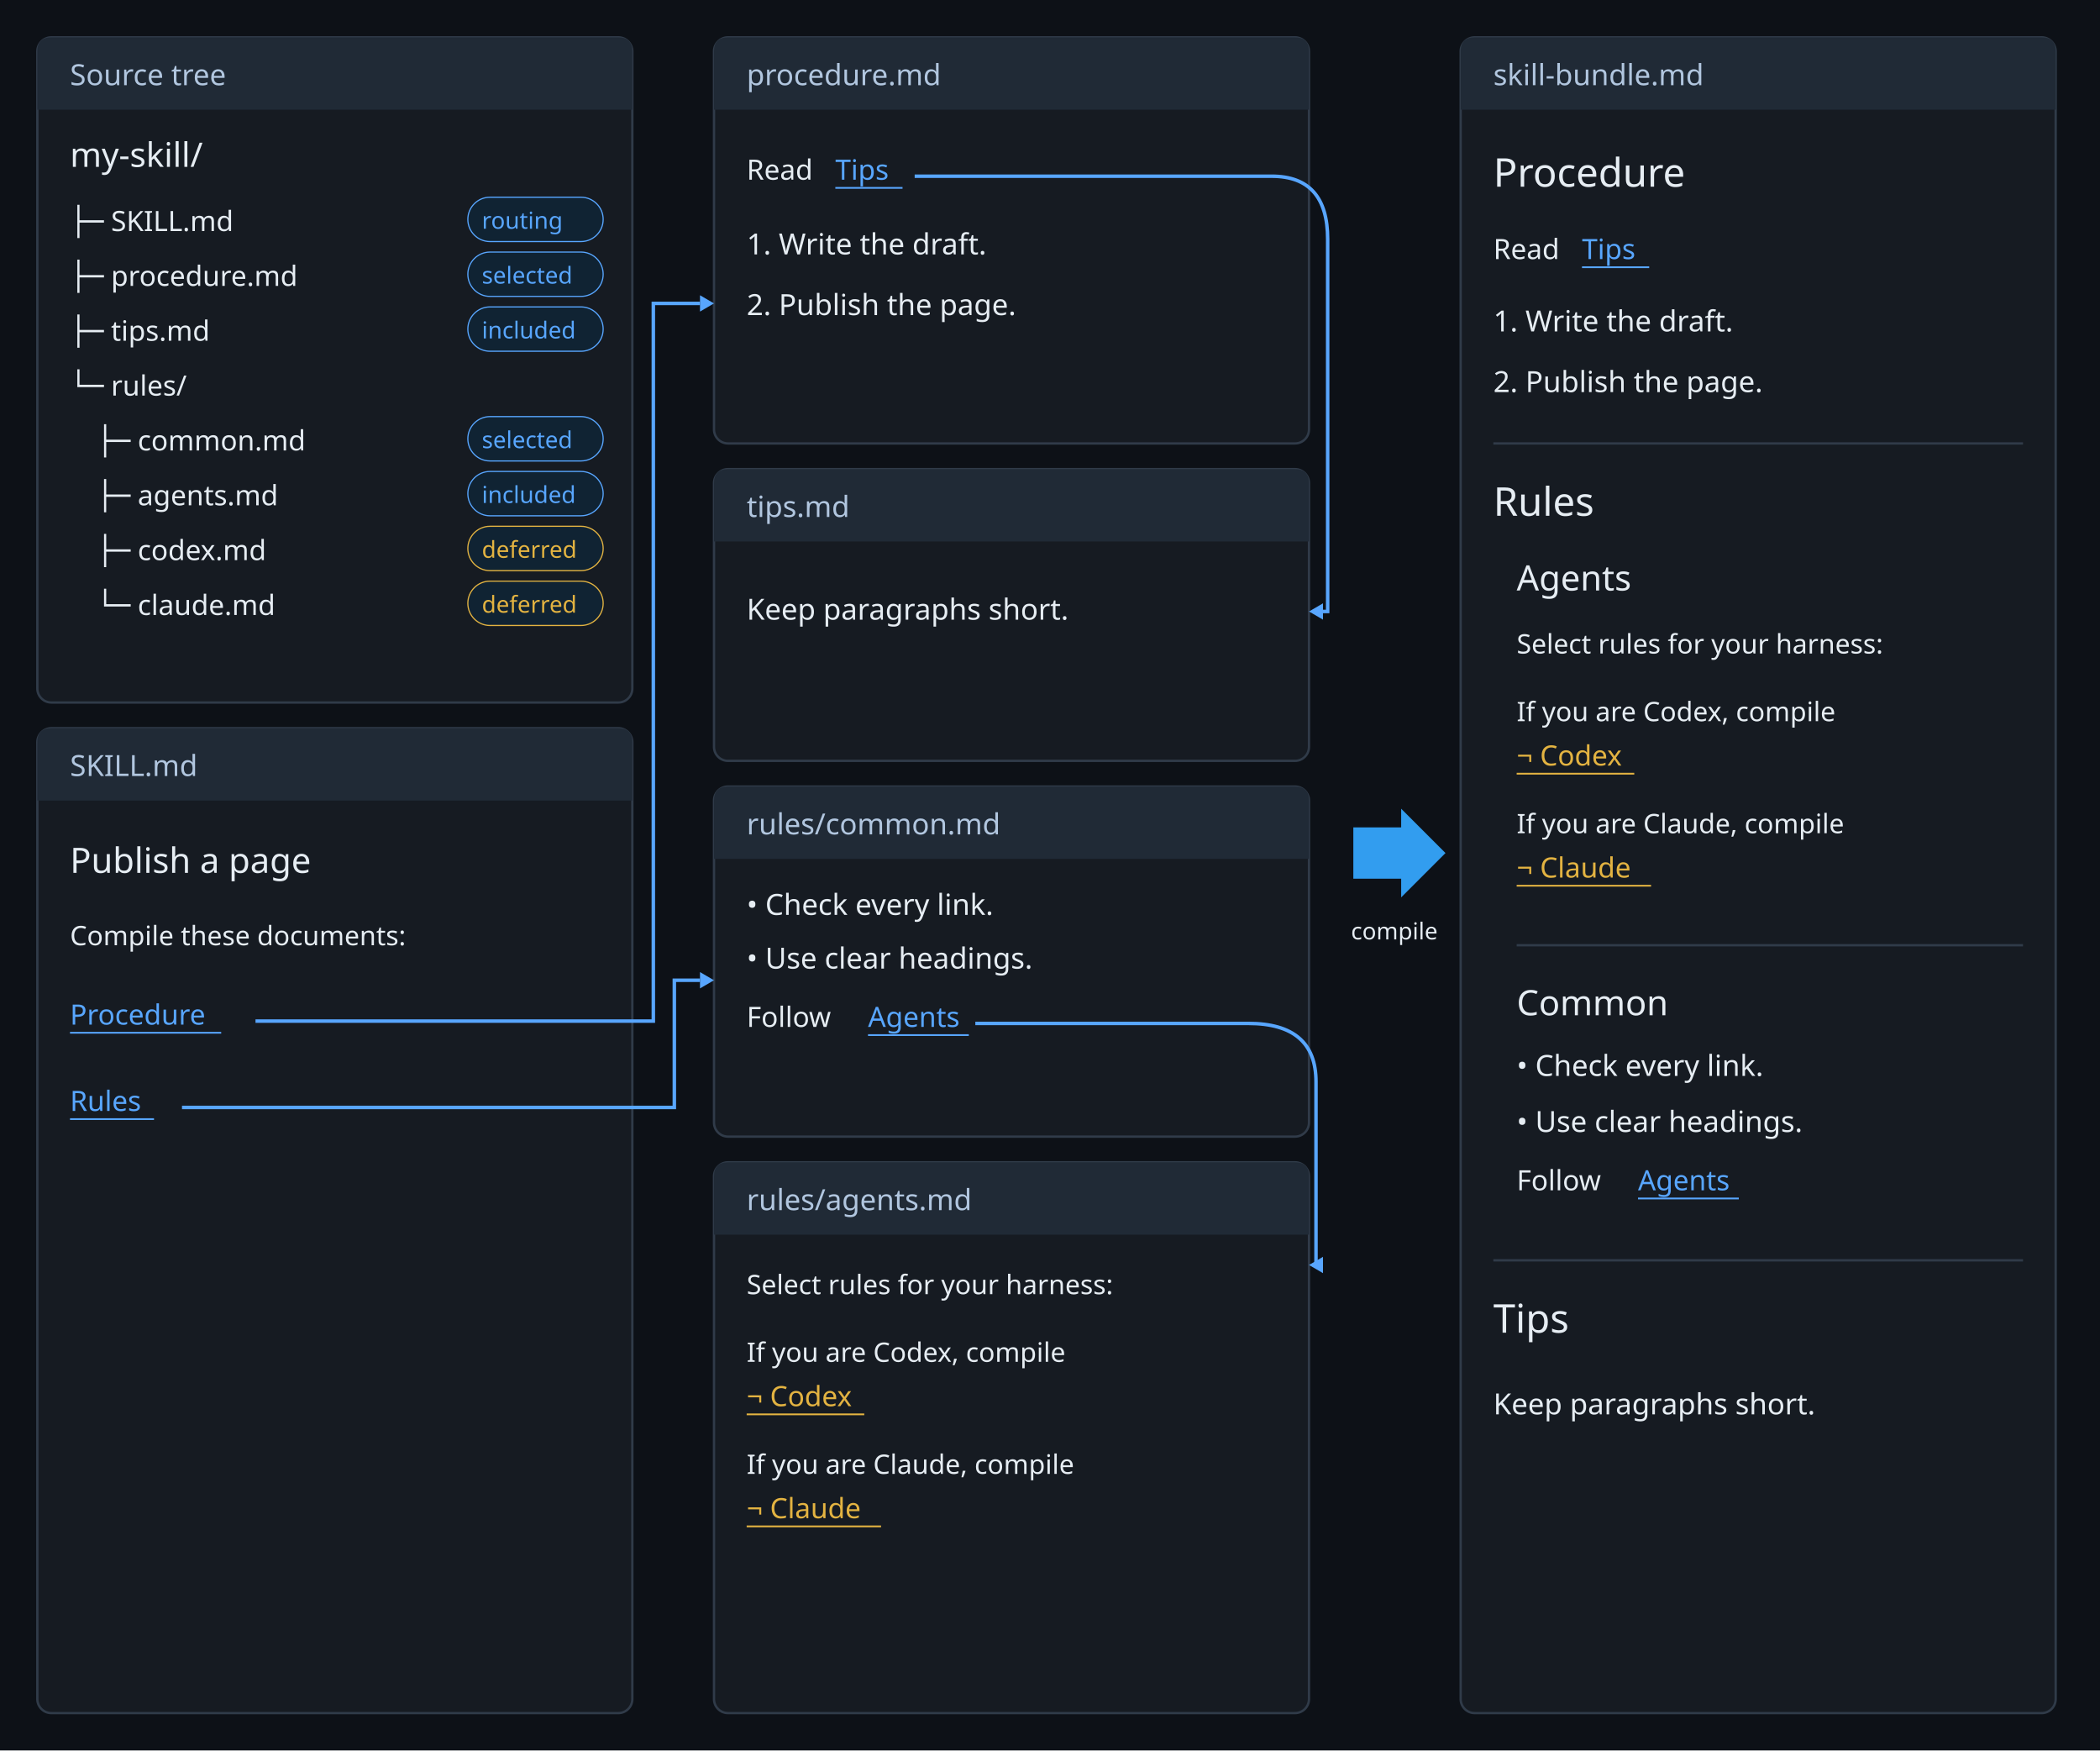
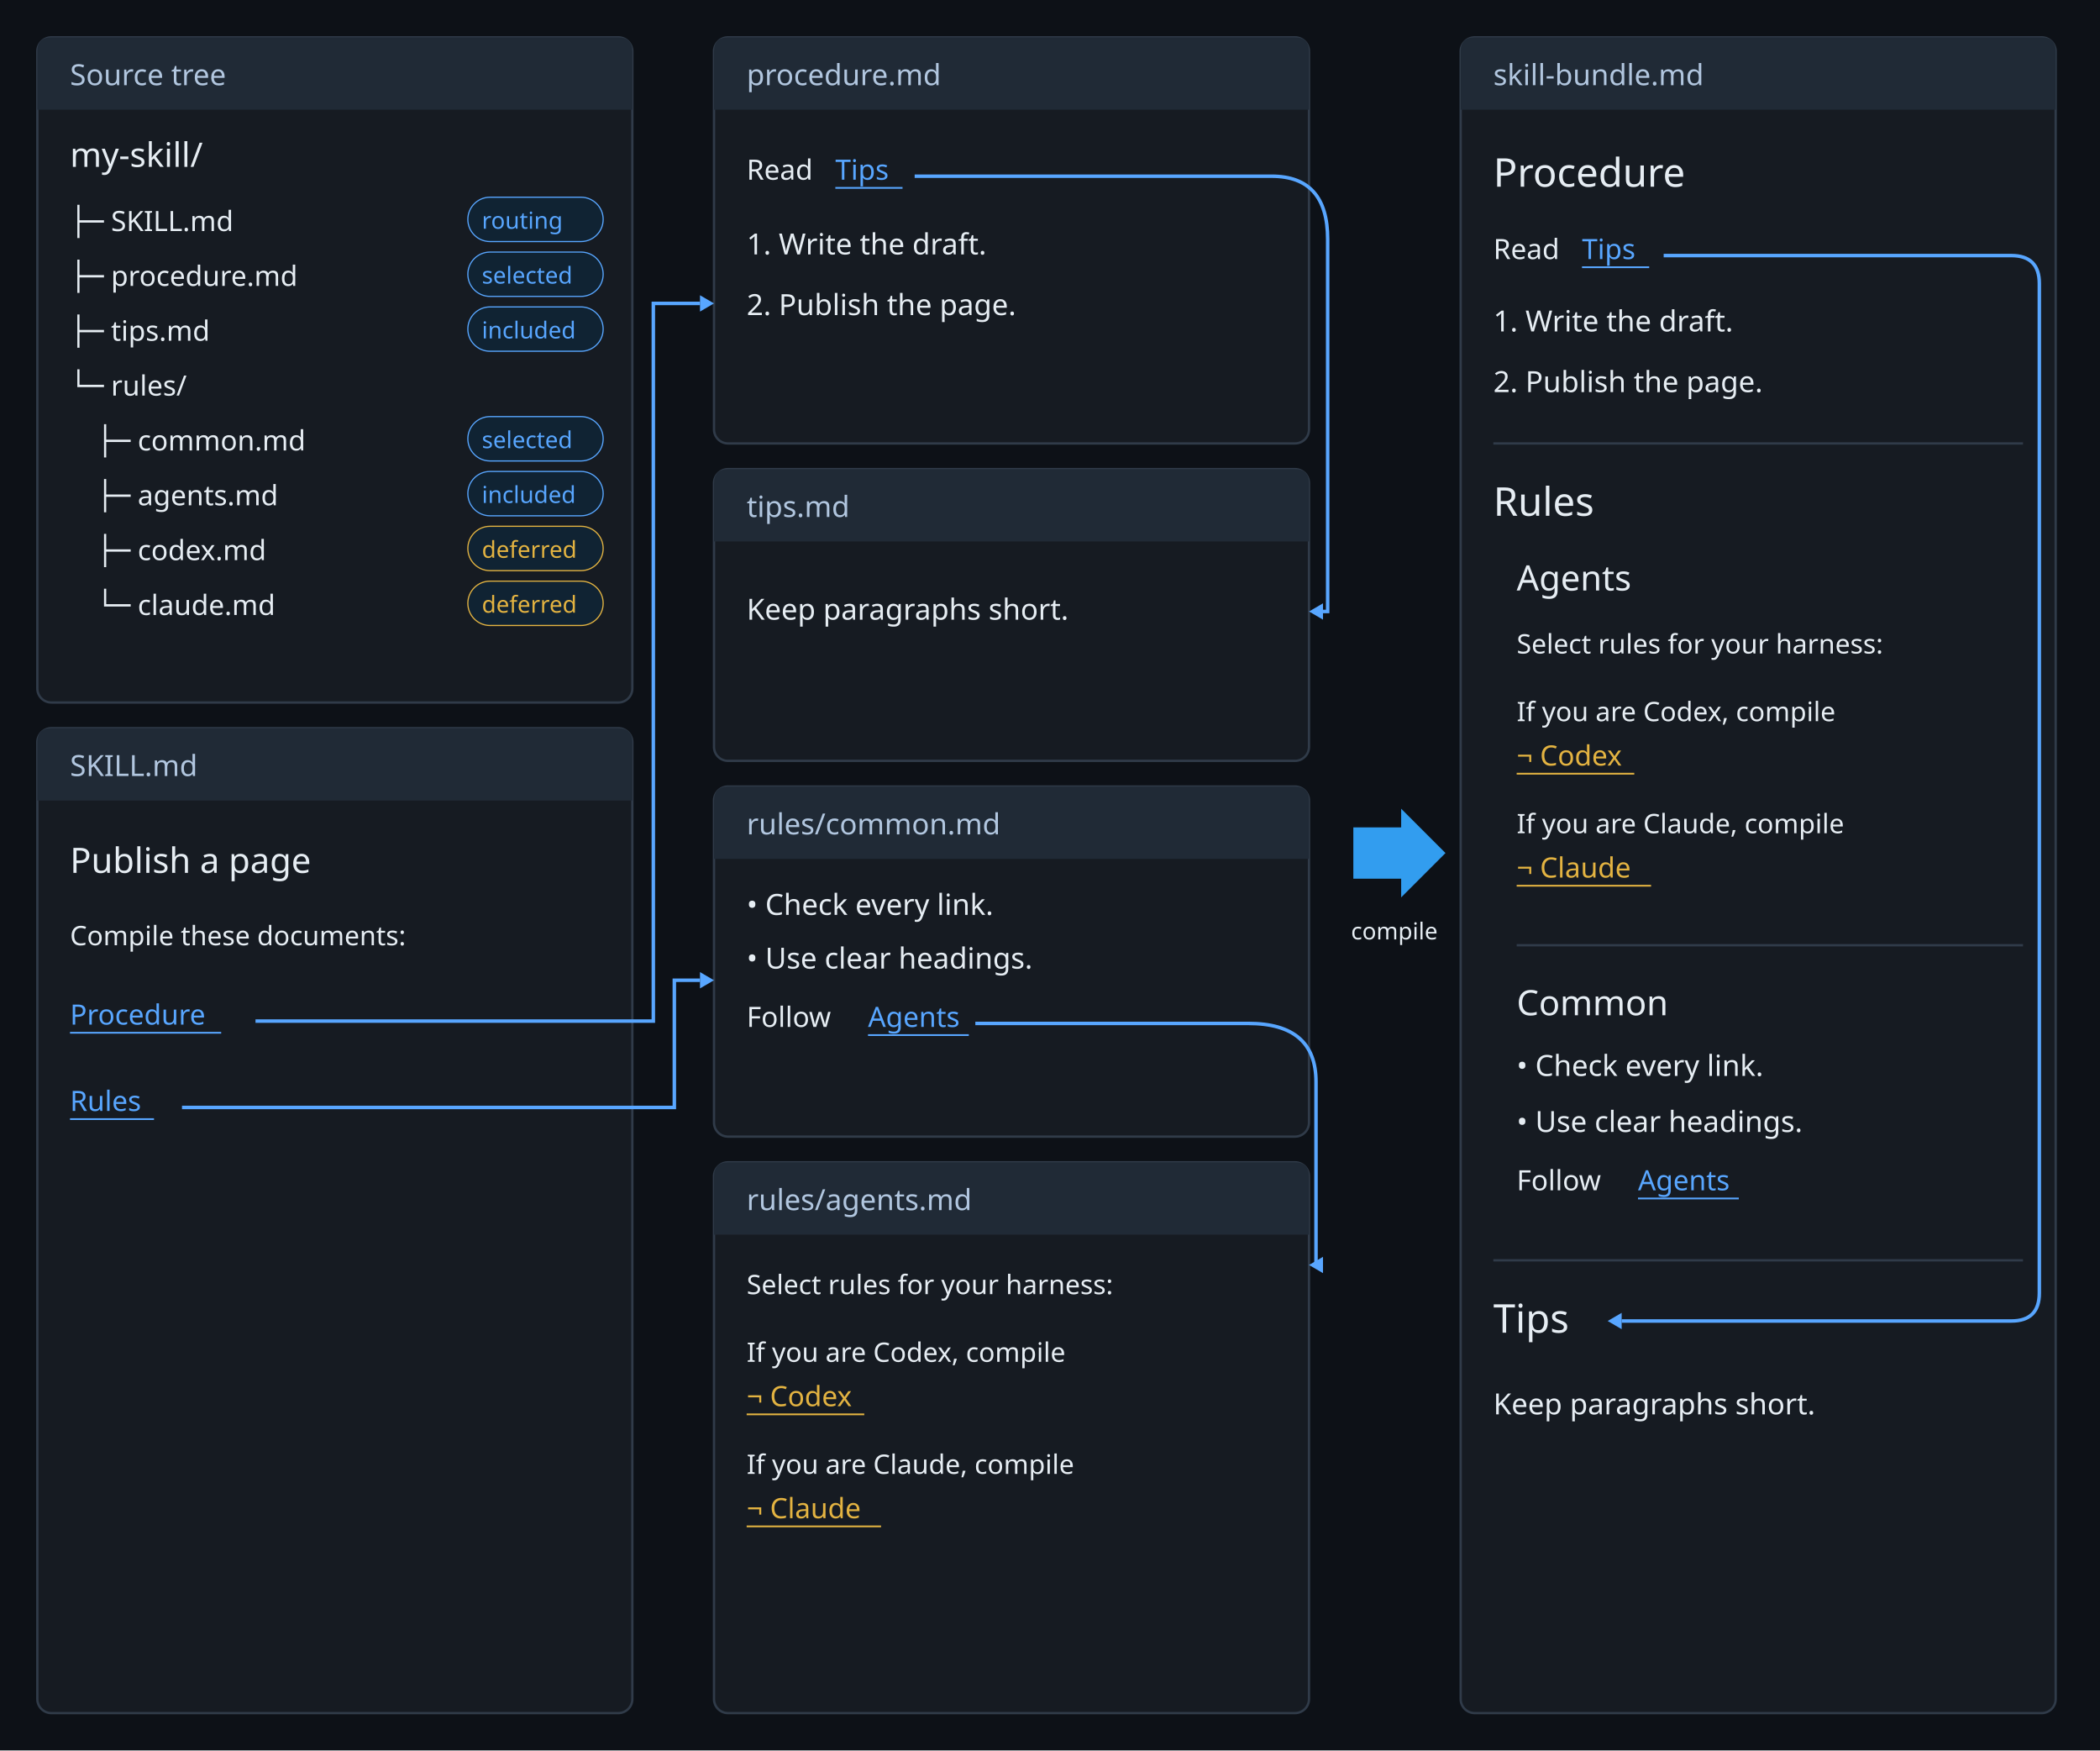
<svg xmlns="http://www.w3.org/2000/svg" width="1800" height="1500" viewBox="0 0 1800 1500" role="img" aria-labelledby="title description">
  <rect width="1800" height="1500" fill="#0d1117" />
  <g font-family="IBM Plex Mono" xml:space="preserve">
    <rect x="32" y="32" width="510" height="570" rx="12" fill="#161b22" stroke="#303b49" stroke-width="2" />
    <path d="M44 32 H530 Q542 32 542 44 V94 H32 V44 Q32 32 44 32" fill="#202a36" />
    <text x="60" y="73" font-size="25" fill="#b1c6df" font-weight="400">Source tree</text>
    <rect x="32" y="624" width="510" height="844" rx="12" fill="#161b22" stroke="#303b49" stroke-width="2" />
    <path d="M44 624 H530 Q542 624 542 636 V686 H32 V636 Q32 624 44 624" fill="#202a36" />
    <text x="60" y="665" font-size="25" fill="#b1c6df" font-weight="400">SKILL.md</text>
    <rect x="612" y="32" width="510" height="348" rx="12" fill="#161b22" stroke="#303b49" stroke-width="2" />
    <path d="M624 32 H1110 Q1122 32 1122 44 V94 H612 V44 Q612 32 624 32" fill="#202a36" />
    <text x="640" y="73" font-size="25" fill="#b1c6df" font-weight="400">procedure.md</text>
    <g transform="translate(0,272)">
      <rect x="612" y="402" width="510" height="300" rx="12" fill="#161b22" stroke="#303b49" stroke-width="2" />
      <path d="M624 402 H1110 Q1122 402 1122 414 V464 H612 V414 Q612 402 624 402" fill="#202a36" />
    </g>
    <g transform="translate(0,272)">
      <text x="640" y="443" font-size="25" fill="#b1c6df" font-weight="400">rules/common.md</text>
    </g>
    <g transform="translate(0,-322)">
      <rect x="612" y="724" width="510" height="250" rx="12" fill="#161b22" stroke="#303b49" stroke-width="2" />
      <path d="M624 724 H1110 Q1122 724 1122 736 V786 H612 V736 Q612 724 624 724" fill="#202a36" />
    </g>
    <g transform="translate(0,-322)">
      <text x="640" y="765" font-size="25" fill="#b1c6df" font-weight="400">tips.md</text>
    </g>
    <rect x="612" y="996" width="510" height="472" rx="12" fill="#161b22" stroke="#303b49" stroke-width="2" />
    <path d="M624 996 H1110 Q1122 996 1122 1008 V1058 H612 V1008 Q612 996 624 996" fill="#202a36" />
    <text x="640" y="1037" font-size="25" fill="#b1c6df" font-weight="400">rules/agents.md</text>
    <rect x="1252" y="32" width="510" height="1436" rx="12" fill="#161b22" stroke="#303b49" stroke-width="2" />
    <path d="M1264 32 H1750 Q1762 32 1762 44 V94 H1252 V44 Q1252 32 1264 32" fill="#202a36" />
    <text x="1280" y="73" font-size="25" fill="#b1c6df" font-weight="400">skill-bundle.md</text>
    <text x="60" y="143" font-size="29" fill="#e6edf3" font-weight="400">my-skill/</text>
    <text x="60" y="198" font-size="24" fill="#e6edf3">├─ SKILL.md</text>
    <rect x="401" y="169" width="116" height="38" rx="19" fill="#102333" stroke="#58a6ff" />
    <text x="413" y="196" font-size="20" fill="#58a6ff">routing</text>
    <text x="60" y="245" font-size="24" fill="#e6edf3">├─ procedure.md</text>
    <rect x="401" y="216" width="116" height="38" rx="19" fill="#102333" stroke="#58a6ff" />
    <text x="413" y="243" font-size="20" fill="#58a6ff">selected</text>
    <text x="60" y="292" font-size="24" fill="#e6edf3">├─ tips.md</text>
    <rect x="401" y="263" width="116" height="38" rx="19" fill="#102333" stroke="#58a6ff" />
    <text x="413" y="290" font-size="20" fill="#58a6ff">included</text>
    <text x="60" y="339" font-size="24" fill="#e6edf3">└─ rules/</text>
    <text x="60" y="386" font-size="24" fill="#e6edf3">   ├─ common.md</text>
    <rect x="401" y="357" width="116" height="38" rx="19" fill="#102333" stroke="#58a6ff" />
    <text x="413" y="384" font-size="20" fill="#58a6ff">selected</text>
    <text x="60" y="433" font-size="24" fill="#e6edf3">   ├─ agents.md</text>
    <rect x="401" y="404" width="116" height="38" rx="19" fill="#102333" stroke="#58a6ff" />
    <text x="413" y="431" font-size="20" fill="#58a6ff">included</text>
    <text x="60" y="480" font-size="24" fill="#e6edf3">   ├─ codex.md</text>
    <rect x="401" y="451" width="116" height="38" rx="19" fill="#102333" stroke="#e3b341" />
    <text x="413" y="478" font-size="20" fill="#e3b341">deferred</text>
    <text x="60" y="527" font-size="24" fill="#e6edf3">   └─ claude.md</text>
    <rect x="401" y="498" width="116" height="38" rx="19" fill="#102333" stroke="#e3b341" />
    <text x="413" y="525" font-size="20" fill="#e3b341">deferred</text>
    <text x="60" y="748" font-size="30" fill="#e6edf3" font-weight="500">Publish a page</text>
    <text x="60" y="810" font-size="23" fill="#e6edf3" font-weight="400">Compile these documents:</text>
    <text x="60" y="878" font-size="24" fill="#58a6ff" font-weight="400">Procedure</text>
    <path d="M60 885 h129.6" stroke="#58a6ff" stroke-width="1.5" />
    <text x="60" y="952" font-size="24" fill="#58a6ff" font-weight="400">Rules</text>
    <path d="M60 959 h72.0" stroke="#58a6ff" stroke-width="1.5" />
    <text x="640" y="154" font-size="24" fill="#e6edf3" font-weight="400">Read</text>
    <text x="716" y="154" font-size="24" fill="#58a6ff" font-weight="400">Tips</text>
    <path d="M716 161 h57.6" stroke="#58a6ff" stroke-width="1.5" />
    <text x="640" y="218" font-size="25" fill="#e6edf3" font-weight="400">1. Write the draft.</text>
    <text x="640" y="270" font-size="25" fill="#e6edf3" font-weight="400">2. Publish the page.</text>
    <g transform="translate(0,272)">
      <text x="640" y="512" font-size="25" fill="#e6edf3" font-weight="400">• Check every link.</text>
    </g>
    <g transform="translate(0,272)">
      <text x="640" y="558" font-size="25" fill="#e6edf3" font-weight="400">• Use clear headings.</text>
    </g>
    <g transform="translate(0,272)">
      <text x="640" y="608" font-size="24" fill="#e6edf3" font-weight="400">Follow</text>
    </g>
    <g transform="translate(0,272)">
      <text x="744" y="608" font-size="24" fill="#58a6ff" font-weight="400">Agents</text>
    </g>
    <g transform="translate(0,272)">
      <path d="M744 615 h86.4" stroke="#58a6ff" stroke-width="1.5" />
    </g>
    <g transform="translate(0,-322)">
      <text x="640" y="853" font-size="25" fill="#e6edf3" font-weight="400">Keep paragraphs short.</text>
    </g>
    <text x="640" y="1109" font-size="23" fill="#e6edf3" font-weight="400">Select rules for your harness:</text>
    <text x="640" y="1167" font-size="23" fill="#e6edf3" font-weight="400">If you are Codex, compile</text>
    <text x="640" y="1205" font-size="24" fill="#e3b341" font-weight="400">¬ Codex</text>
    <path d="M640 1212 h100.8" stroke="#e3b341" stroke-width="1.5" />
    <text x="640" y="1263" font-size="23" fill="#e6edf3" font-weight="400">If you are Claude, compile</text>
    <text x="640" y="1301" font-size="24" fill="#e3b341" font-weight="400">¬ Claude</text>
    <path d="M640 1308 h115.2" stroke="#e3b341" stroke-width="1.5" />
    <text x="1280" y="160" font-size="34" fill="#e6edf3" font-weight="500">Procedure</text>
    <text x="1280" y="222" font-size="24" fill="#e6edf3" font-weight="400">Read</text>
    <text x="1356" y="222" font-size="24" fill="#58a6ff" font-weight="400">Tips</text>
    <path d="M1356 229 h57.6" stroke="#58a6ff" stroke-width="1.5" />
    <text x="1280" y="284" font-size="25" fill="#e6edf3" font-weight="400">1. Write the draft.</text>
    <text x="1280" y="336" font-size="25" fill="#e6edf3" font-weight="400">2. Publish the page.</text>
    <path d="M1280 380 H1734" stroke="#303b49" stroke-width="2" />
    <text x="1280" y="442" font-size="34" fill="#e6edf3" font-weight="500">Rules</text>
    <text x="1300" y="506" font-size="30" fill="#e6edf3">Agents</text>
    <text x="1300" y="560" font-size="23" fill="#e6edf3">Select rules for your harness:</text>
    <text x="1300" y="618" font-size="23" fill="#e6edf3">If you are Codex, compile</text>
    <text x="1300" y="656" font-size="24" fill="#e3b341">¬ Codex</text>
    <path d="M1300 663 h100.8" stroke="#e3b341" stroke-width="1.5" />
    <text x="1300" y="714" font-size="23" fill="#e6edf3">If you are Claude, compile</text>
    <text x="1300" y="752" font-size="24" fill="#e3b341">¬ Claude</text>
    <path d="M1300 759 h115.2" stroke="#e3b341" stroke-width="1.5" />
    <path d="M1300 810 H1734" stroke="#303b49" stroke-width="2" />
    <text x="1300" y="870" font-size="30" fill="#e6edf3">Common</text>
    <text x="1300" y="922" font-size="25" fill="#e6edf3">• Check every link.</text>
    <text x="1300" y="970" font-size="25" fill="#e6edf3">• Use clear headings.</text>
    <text x="1300" y="1020" font-size="24" fill="#e6edf3">Follow</text>
    <text x="1404" y="1020" font-size="24" fill="#58a6ff">Agents</text>
    <path d="M1404 1027 h86.4" stroke="#58a6ff" stroke-width="1.5" />
    <path d="M1280 1080 H1734" stroke="#303b49" stroke-width="2" />
    <text x="1280" y="1142" font-size="34" fill="#e6edf3" font-weight="500">Tips</text>
    <text x="1280" y="1212" font-size="25" fill="#e6edf3" font-weight="400">Keep paragraphs short.</text>
+     <path d="M1426 219 H1724 Q1748 219 1748 243 V1108 Q1748 1132 1724 1132 H1390" fill="none" stroke="#58a6ff" stroke-width="3" />
+     <path d="M1390 1125 L1378 1132 L1390 1139 Z" fill="#58a6ff" />
    <path d="M219 875 H560 V260 H600" fill="none" stroke="#58a6ff" stroke-width="3" />
    <path d="M600 253 L612 260 L600 267 Z" fill="#58a6ff" />
    <path d="M156 949 H578 V840 H600" fill="none" stroke="#58a6ff" stroke-width="3" />
    <path d="M600 833 L612 840 L600 847 Z" fill="#58a6ff" />
    <path d="M784 151 H1090 Q1138 151 1138 205 V524 H1134" fill="none" stroke="#58a6ff" stroke-width="3" />
    <path d="M1134 517 L1122 524 L1134 531 Z" fill="#58a6ff" />
    <path d="M836 877 H1070 Q1128 877 1128 927 V1084 H1134" fill="none" stroke="#58a6ff" stroke-width="3" />
    <path d="M1134 1077 L1122 1084 L1134 1091 Z" fill="#58a6ff" />
    <path d="M1160 709 H1201 V693 L1239 731 L1201 769 V753 H1160Z" fill="#329def" />
    <text x="1158" y="805" font-size="20" fill="#e6edf3" font-weight="400">compile</text>
  </g>
</svg>
